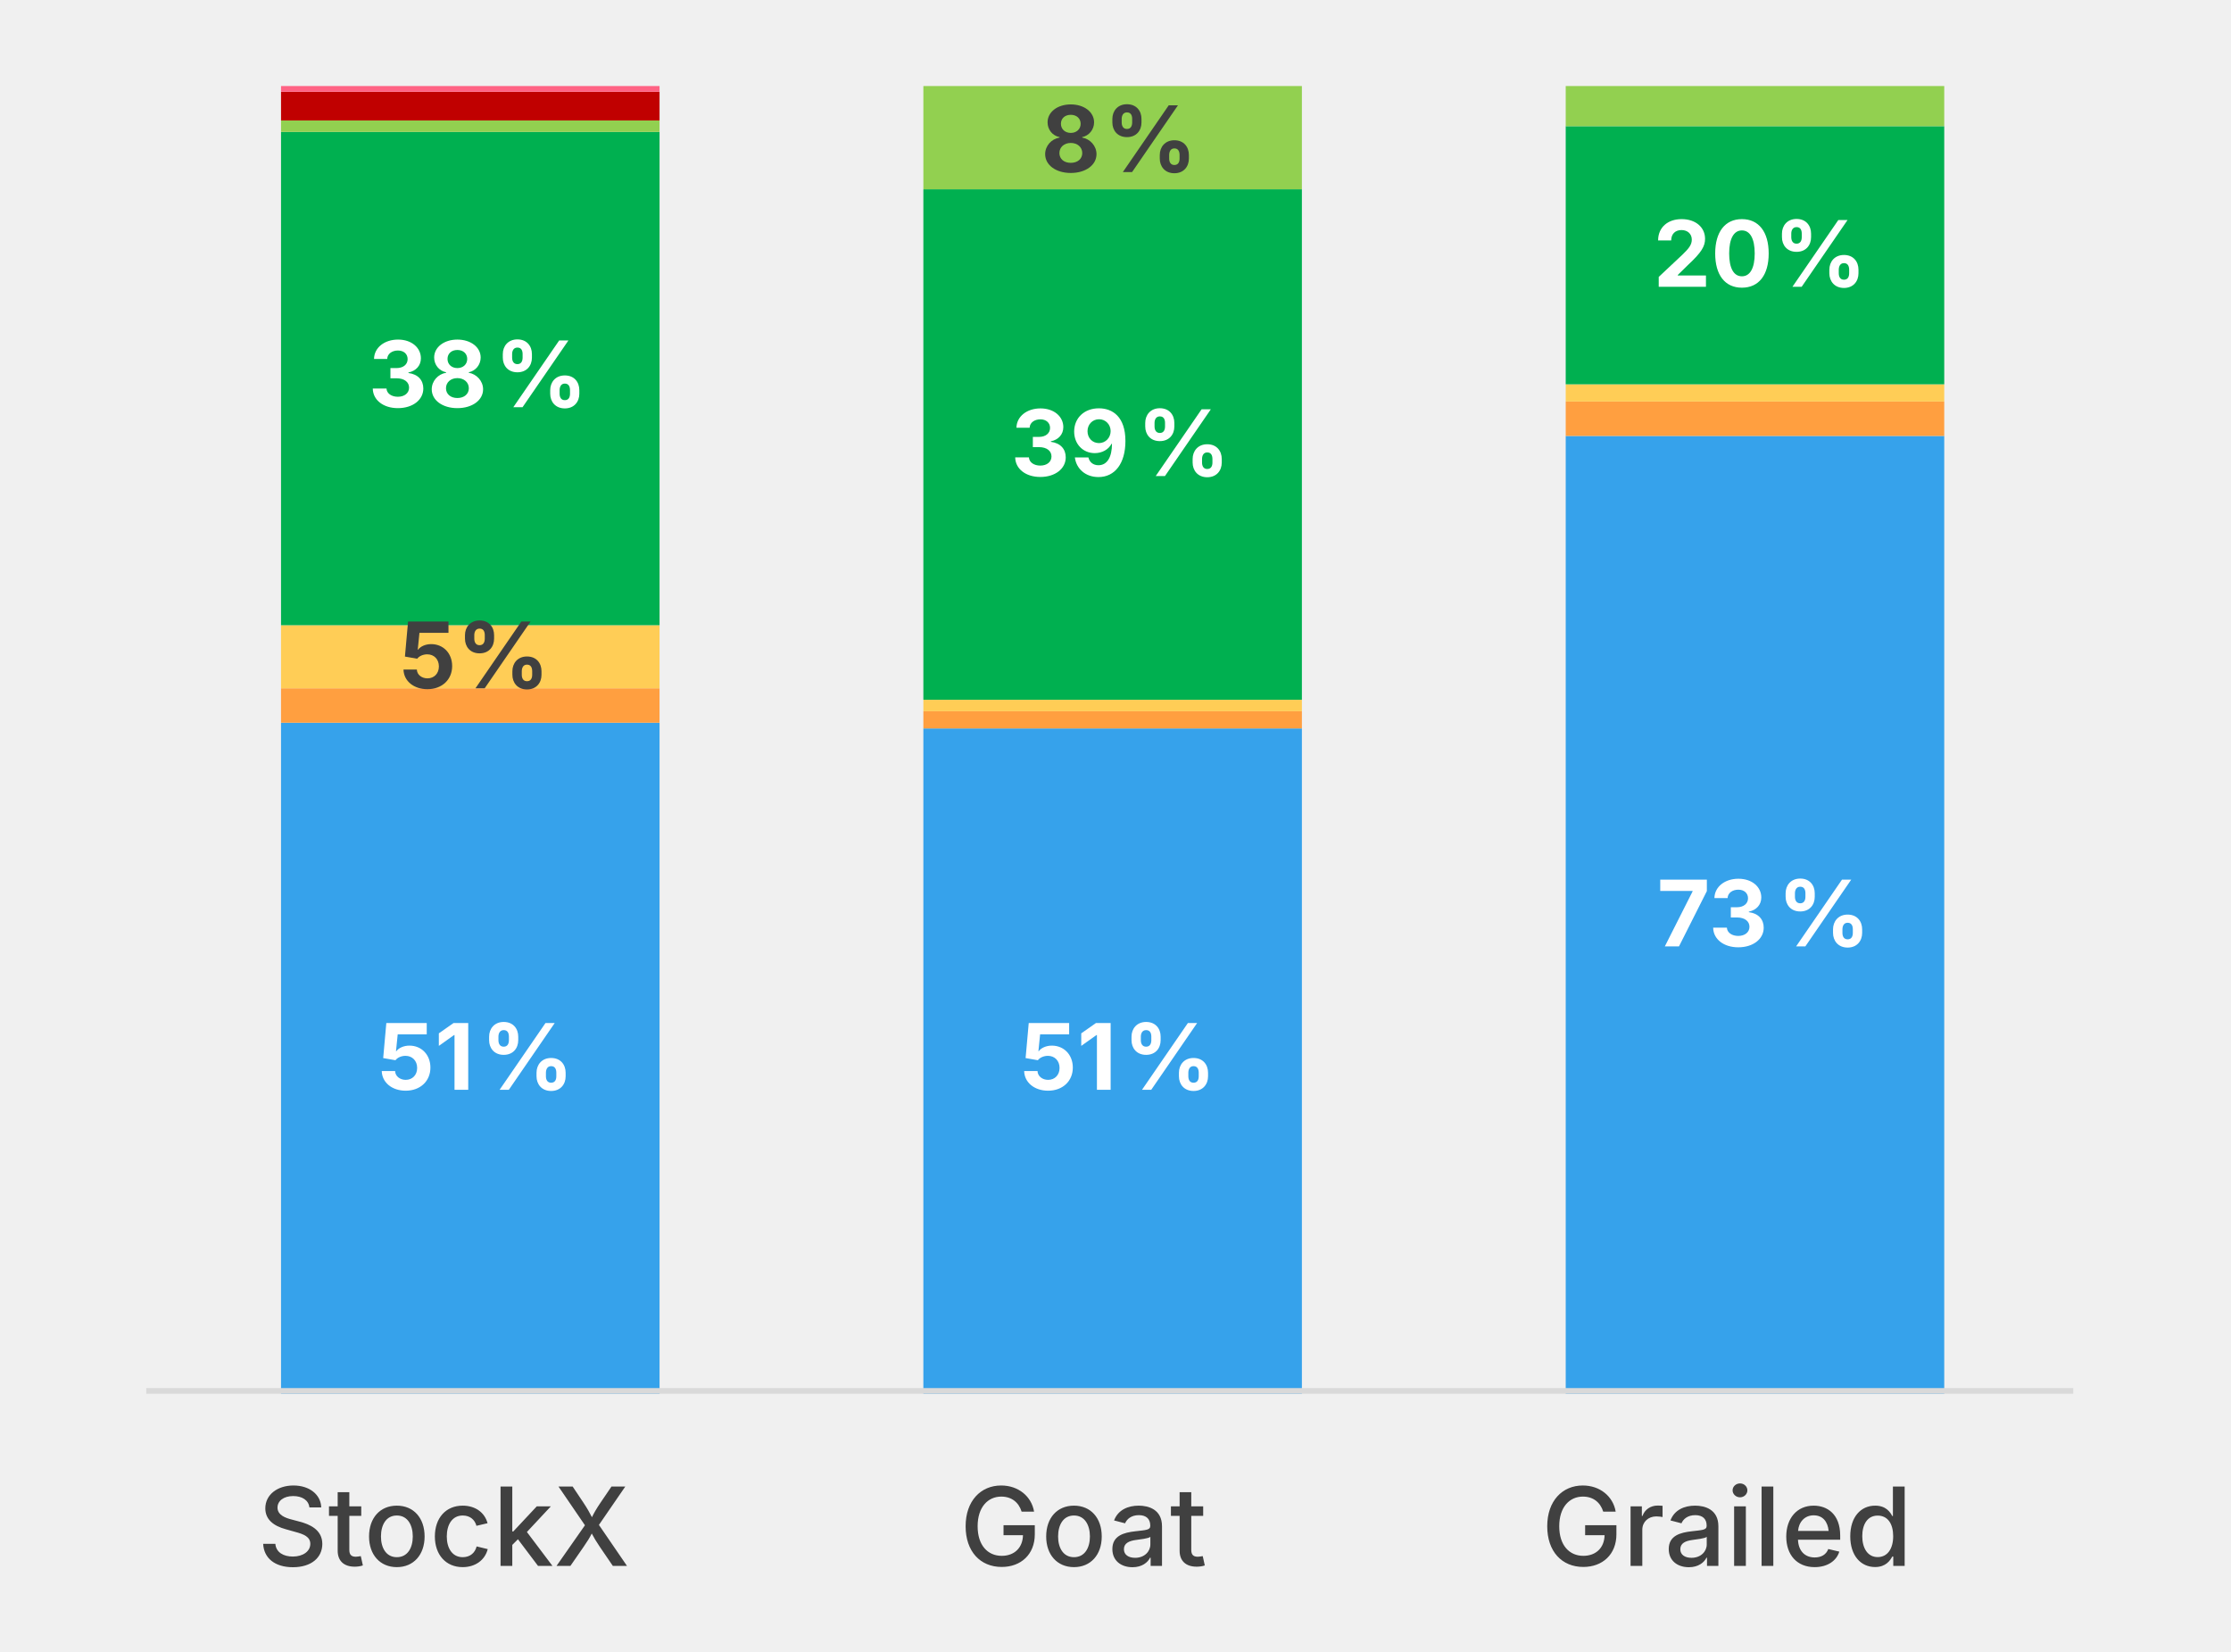
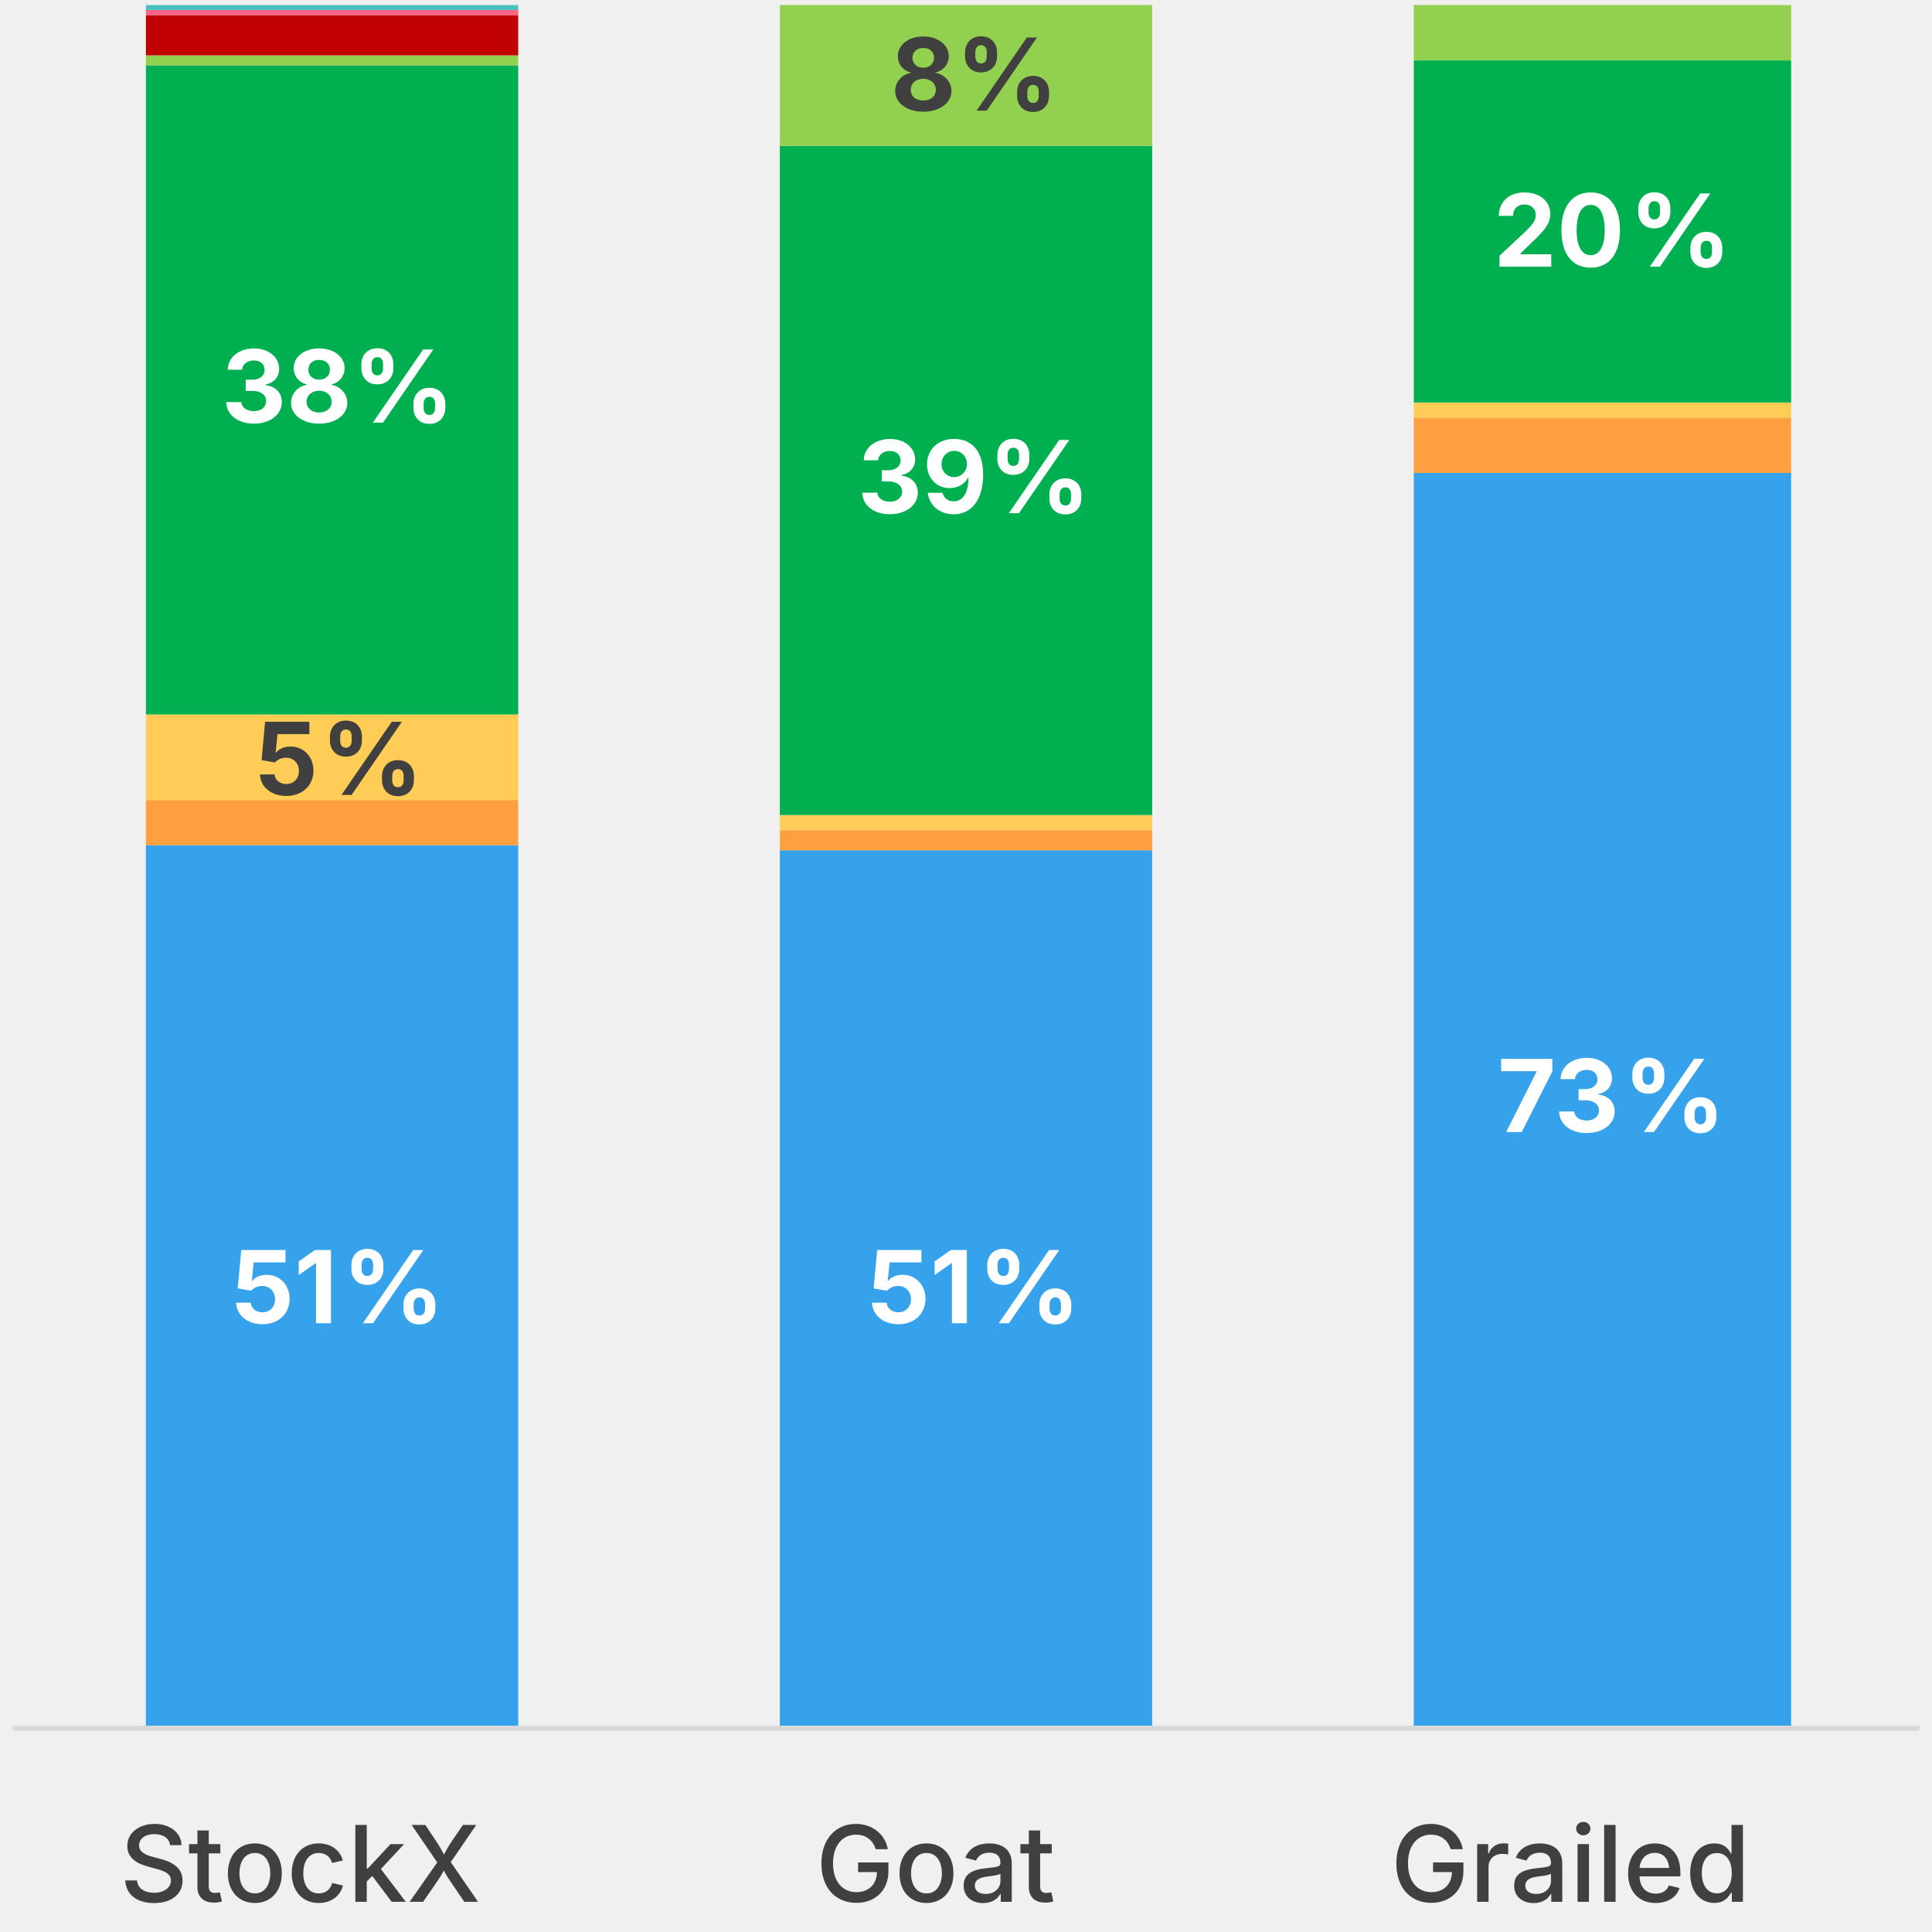
- <svg xmlns="http://www.w3.org/2000/svg" width="389" height="288" xml:space="preserve" overflow="hidden">
-   <g transform="translate(-770 -50)">
-     <path d="M819 176 885 176 885 293 819 293ZM931 177 997 177 997 293 931 293ZM1043 126 1109 126 1109 293 1043 293Z" fill="#36A2EB" />
-     <path d="M819 170 885 170 885 176 819 176ZM931 174 997 174 997 177 931 177ZM1043 120 1109 120 1109 126 1043 126Z" fill="#FF9F40" />
-     <path d="M819 159 885 159 885 170 819 170ZM931 172 997 172 997 174 931 174ZM1043 117 1109 117 1109 120 1043 120Z" fill="#FFCD56" />
-     <path d="M819 73 885 73 885 159 819 159ZM931 83 997 83 997 172 931 172ZM1043 72 1109 72 1109 117 1043 117Z" fill="#00B050" />
-     <path d="M819 71 885 71 885 73 819 73ZM931 65 997 65 997 83 931 83ZM1043 65 1109 65 1109 72 1043 72Z" fill="#92D050" />
-     <path d="M819 66 885 66 885 71 819 71Z" fill="#C00000" />
-     <path d="M819 65 885 65 885 66 819 66Z" fill="#FF6384" />
-     <path d="M795.5 292.5 1131.5 292.5" stroke="#D9D9D9" stroke-linejoin="round" stroke-miterlimit="10" fill="none" fill-rule="evenodd" />
-     <text fill="#FFFFFF" font-family="Inter,Inter_MSFontService,sans-serif" font-weight="700" font-size="16" transform="translate(835.829 240)">51</text>
-     <text fill="#FFFFFF" font-family="Inter,Inter_MSFontService,sans-serif" font-weight="700" font-size="16" transform="translate(853.829 240)">% </text>
-     <text fill="#FFFFFF" font-family="Inter,Inter_MSFontService,sans-serif" font-weight="700" font-size="16" transform="translate(947.84 240)">51</text>
-     <text fill="#FFFFFF" font-family="Inter,Inter_MSFontService,sans-serif" font-weight="700" font-size="16" transform="translate(965.84 240)">% </text>
-     <text fill="#FFFFFF" font-family="Inter,Inter_MSFontService,sans-serif" font-weight="700" font-size="16" transform="translate(1058.89 215)">73</text>
-     <text fill="#FFFFFF" font-family="Inter,Inter_MSFontService,sans-serif" font-weight="700" font-size="16" transform="translate(1079.89 215)">% </text>
-     <text fill="#404040" font-family="Inter,Inter_MSFontService,sans-serif" font-weight="700" font-size="16" transform="translate(839.62 170)">5</text>
-     <text fill="#404040" font-family="Inter,Inter_MSFontService,sans-serif" font-weight="700" font-size="16" transform="translate(849.62 170)">% </text>
-     <text fill="#FFFFFF" font-family="Inter,Inter_MSFontService,sans-serif" font-weight="700" font-size="16" transform="translate(834.216 121)">38</text>
-     <text fill="#FFFFFF" font-family="Inter,Inter_MSFontService,sans-serif" font-weight="700" font-size="16" transform="translate(856.216 121)">% </text>
-     <text fill="#FFFFFF" font-family="Inter,Inter_MSFontService,sans-serif" font-weight="700" font-size="16" transform="translate(946.23 133)">39</text>
-     <text fill="#FFFFFF" font-family="Inter,Inter_MSFontService,sans-serif" font-weight="700" font-size="16" transform="translate(968.23 133)">% </text>
-     <text fill="#FFFFFF" font-family="Inter,Inter_MSFontService,sans-serif" font-weight="700" font-size="16" transform="translate(1058.25 100)">20</text>
-     <text fill="#FFFFFF" font-family="Inter,Inter_MSFontService,sans-serif" font-weight="700" font-size="16" transform="translate(1079.25 100)">% </text>
-     <text fill="#404040" font-family="Inter,Inter_MSFontService,sans-serif" font-weight="700" font-size="16" transform="translate(951.5 80)">8</text>
-     <text fill="#404040" font-family="Inter,Inter_MSFontService,sans-serif" font-weight="700" font-size="16" transform="translate(962.5 80)">% </text>
-     <text fill="#404040" font-family="Inter Medium,Inter Medium_MSFontService,sans-serif" font-weight="500" font-size="19" transform="translate(814.902 323)">StockX</text>
-     <text fill="#404040" font-family="Inter Medium,Inter Medium_MSFontService,sans-serif" font-weight="500" font-size="19" transform="translate(937.32 323)">Goat</text>
-     <text fill="#404040" font-family="Inter Medium,Inter Medium_MSFontService,sans-serif" font-weight="500" font-size="19" transform="translate(1038.73 323)">Grailed</text>
+ <svg xmlns="http://www.w3.org/2000/svg" width="384" height="384" xml:space="preserve" overflow="hidden">
+   <g transform="translate(-753 -9)">
+     <path d="M782 177 856 177 856 352 782 352ZM908 178 982 178 982 352 908 352ZM1034 103 1109 103 1109 352 1034 352Z" fill="#36A2EB" />
+     <path d="M782 168 856 168 856 177 782 177ZM908 174 982 174 982 178 908 178ZM1034 92 1109 92 1109 103 1034 103Z" fill="#FF9F40" />
+     <path d="M782 151 856 151 856 168 782 168ZM908 171 982 171 982 174 908 174ZM1034 89 1109 89 1109 92 1034 92Z" fill="#FFCD56" />
+     <path d="M782 22 856 22 856 151 782 151ZM908 38 982 38 982 171 908 171ZM1034 21 1109 21 1109 89 1034 89Z" fill="#00B050" />
+     <path d="M782 20 856 20 856 22 782 22ZM908 10 982 10 982 38 908 38ZM1034 10 1109 10 1109 21 1034 21Z" fill="#92D050" />
+     <path d="M782 12 856 12 856 20 782 20Z" fill="#C00000" />
+     <path d="M782 11 856 11 856 12 782 12Z" fill="#FF6384" />
+     <path d="M782 10 856 10 856 11 782 11Z" fill="#4BC0C0" />
+     <path d="M755.5 352.5 1134.5 352.5" stroke="#D9D9D9" stroke-linejoin="round" stroke-miterlimit="10" fill="none" fill-rule="evenodd" />
+     <text fill="#FFFFFF" font-family="Inter,Inter_MSFontService,sans-serif" font-weight="700" font-size="20" transform="translate(799.029 272)">51</text>
+     <text fill="#FFFFFF" font-family="Inter,Inter_MSFontService,sans-serif" font-weight="700" font-size="20" transform="translate(821.029 272)">% </text>
+     <text fill="#FFFFFF" font-family="Inter,Inter_MSFontService,sans-serif" font-weight="700" font-size="20" transform="translate(925.42 272)">51</text>
+     <text fill="#FFFFFF" font-family="Inter,Inter_MSFontService,sans-serif" font-weight="700" font-size="20" transform="translate(947.42 272)">% </text>
+     <text fill="#FFFFFF" font-family="Inter,Inter_MSFontService,sans-serif" font-weight="700" font-size="20" transform="translate(1050.63 234)">73</text>
+     <text fill="#FFFFFF" font-family="Inter,Inter_MSFontService,sans-serif" font-weight="700" font-size="20" transform="translate(1075.63 234)">% </text>
+     <text fill="#404040" font-family="Inter,Inter_MSFontService,sans-serif" font-weight="700" font-size="20" transform="translate(803.769 167)">5</text>
+     <text fill="#404040" font-family="Inter,Inter_MSFontService,sans-serif" font-weight="700" font-size="20" transform="translate(816.769 167)">% </text>
+     <text fill="#FFFFFF" font-family="Inter,Inter_MSFontService,sans-serif" font-weight="700" font-size="20" transform="translate(797.012 93)">38</text>
+     <text fill="#FFFFFF" font-family="Inter,Inter_MSFontService,sans-serif" font-weight="700" font-size="20" transform="translate(823.012 93)">% </text>
+     <text fill="#FFFFFF" font-family="Inter,Inter_MSFontService,sans-serif" font-weight="700" font-size="20" transform="translate(923.42 111)">39</text>
+     <text fill="#FFFFFF" font-family="Inter,Inter_MSFontService,sans-serif" font-weight="700" font-size="20" transform="translate(949.42 111)">% </text>
+     <text fill="#FFFFFF" font-family="Inter,Inter_MSFontService,sans-serif" font-weight="700" font-size="20" transform="translate(1049.82 62)">20</text>
+     <text fill="#FFFFFF" font-family="Inter,Inter_MSFontService,sans-serif" font-weight="700" font-size="20" transform="translate(1076.82 62)">% </text>
+     <text fill="#404040" font-family="Inter,Inter_MSFontService,sans-serif" font-weight="700" font-size="20" transform="translate(930 31)">8</text>
+     <text fill="#404040" font-family="Inter,Inter_MSFontService,sans-serif" font-weight="700" font-size="20" transform="translate(943 31)">% </text>
+     <text fill="#404040" font-family="Inter Medium,Inter Medium_MSFontService,sans-serif" font-weight="500" font-size="21" transform="translate(776.802 387)">StockX</text>
+     <text fill="#404040" font-family="Inter Medium,Inter Medium_MSFontService,sans-serif" font-weight="500" font-size="21" transform="translate(915.1 387)">Goat</text>
+     <text fill="#404040" font-family="Inter Medium,Inter Medium_MSFontService,sans-serif" font-weight="500" font-size="21" transform="translate(1029.38 387)">Grailed</text>
  </g>
</svg>
